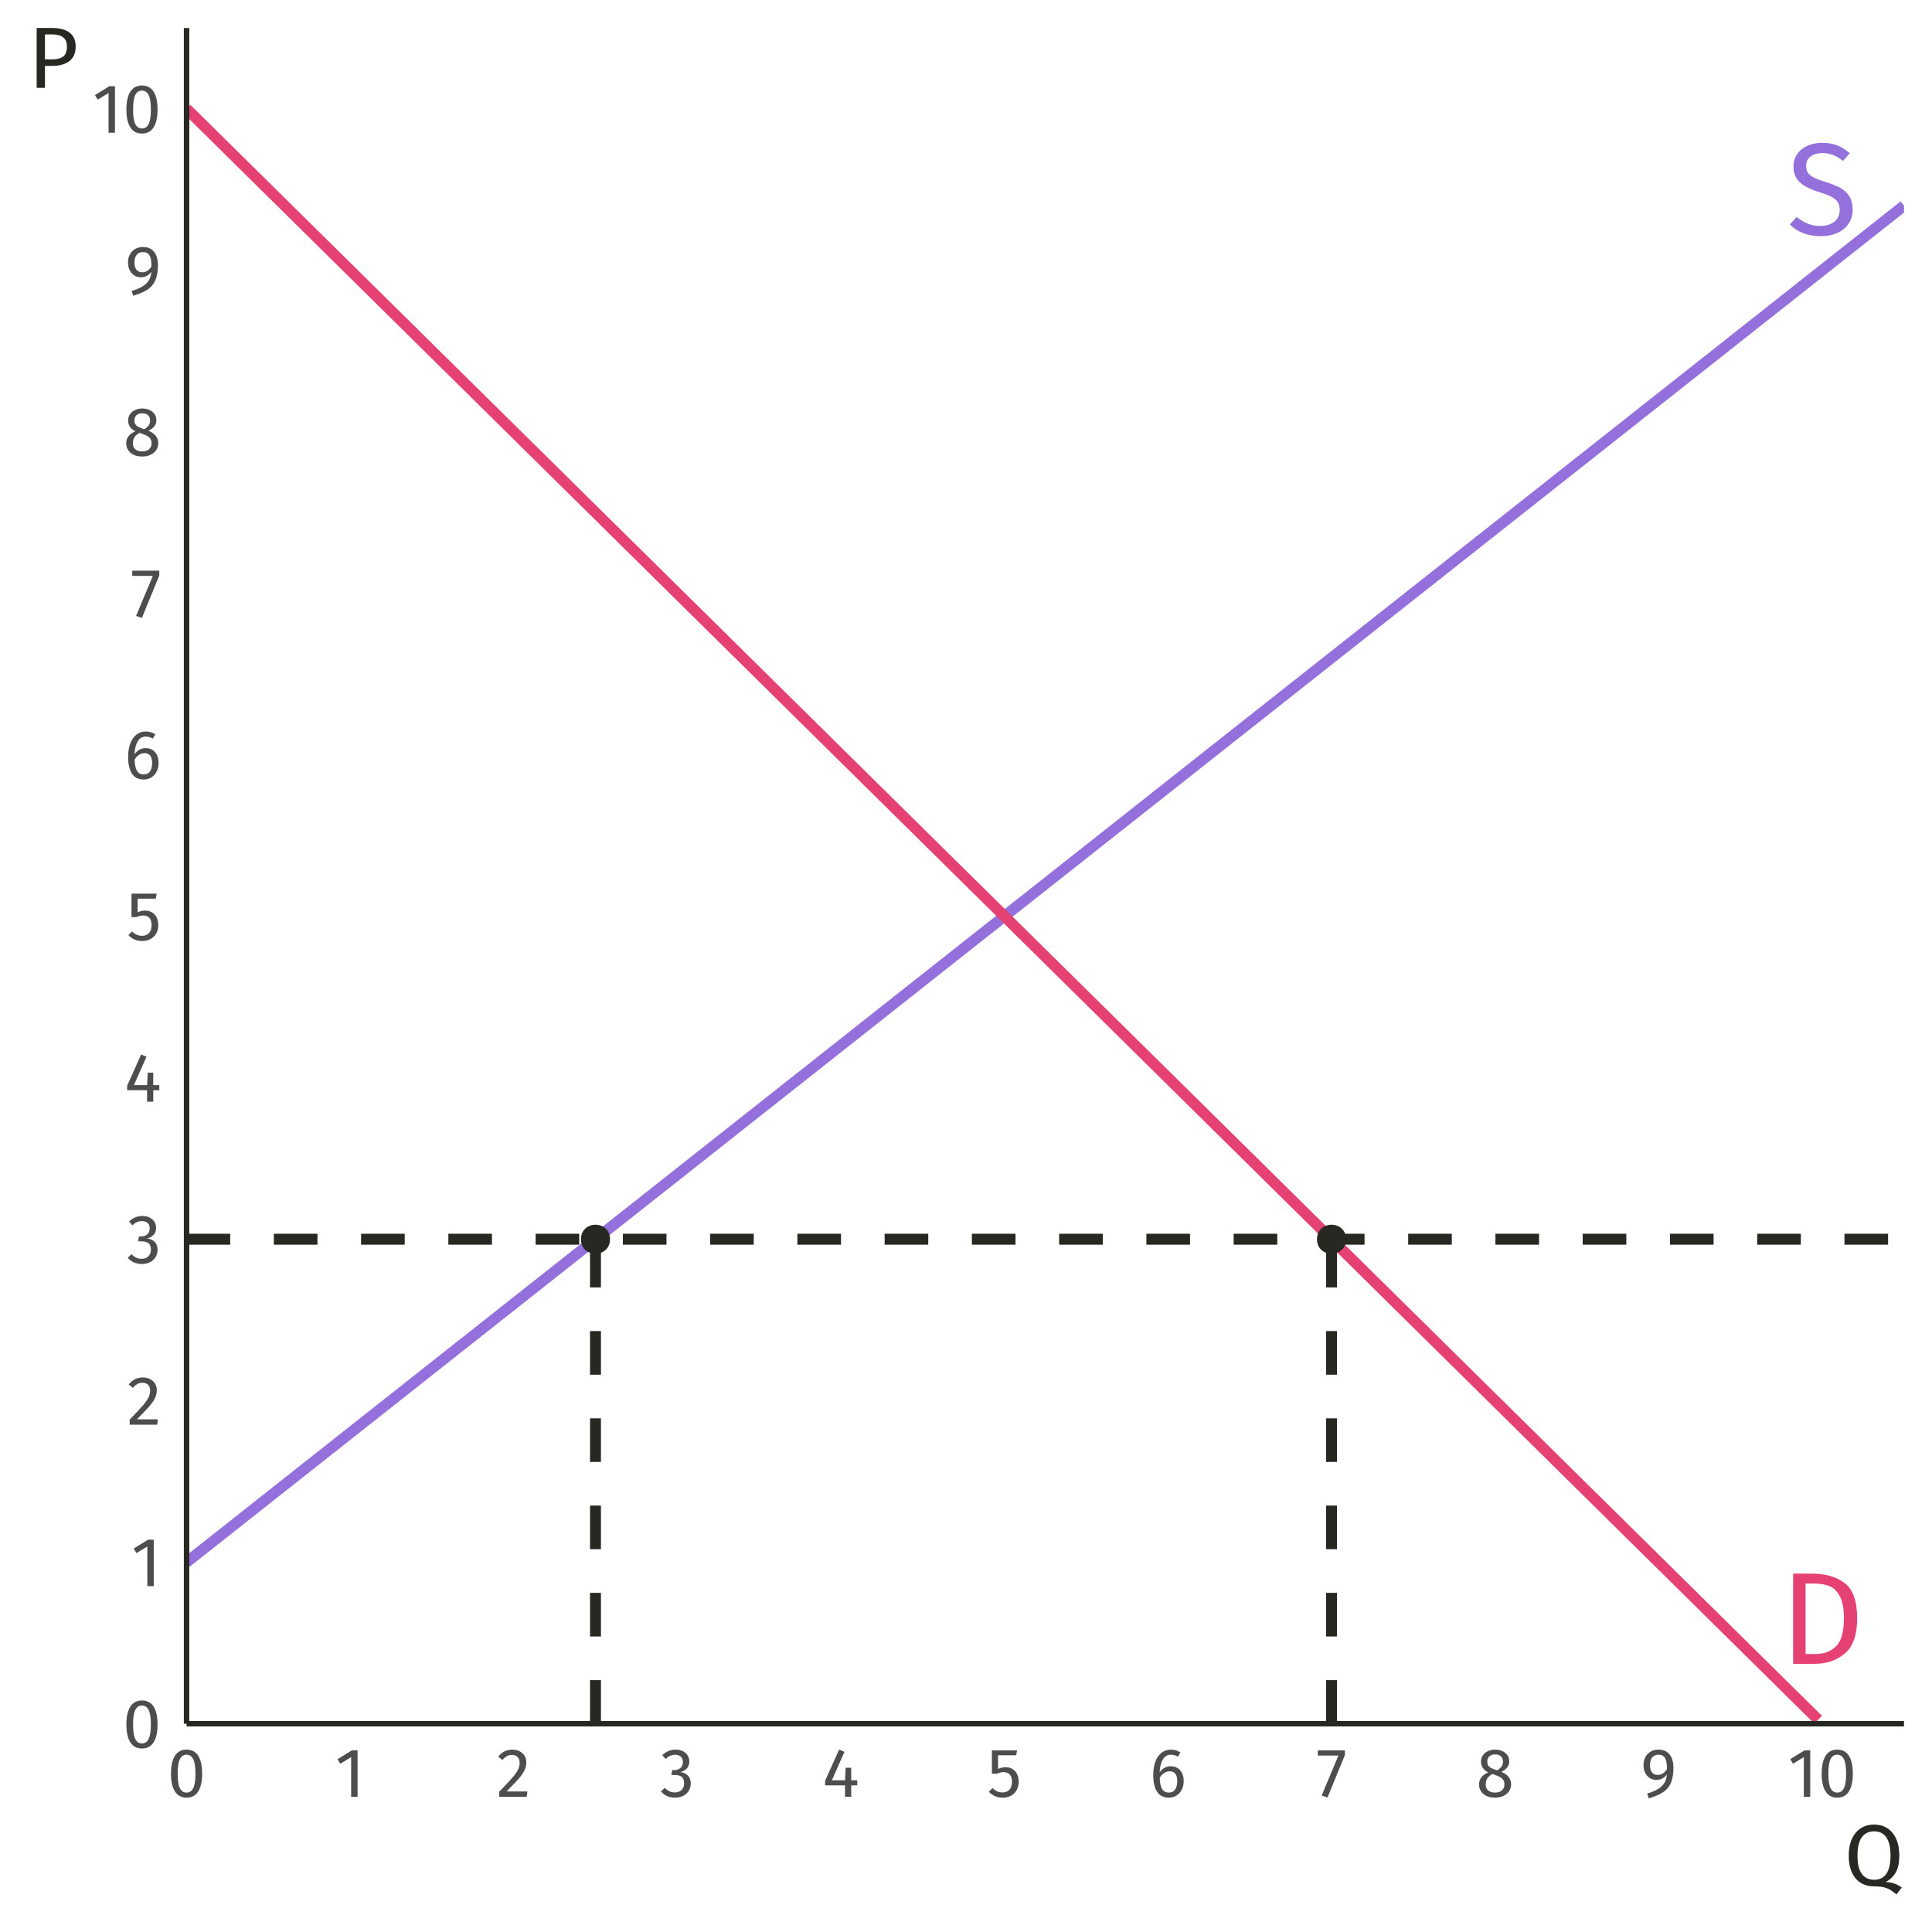
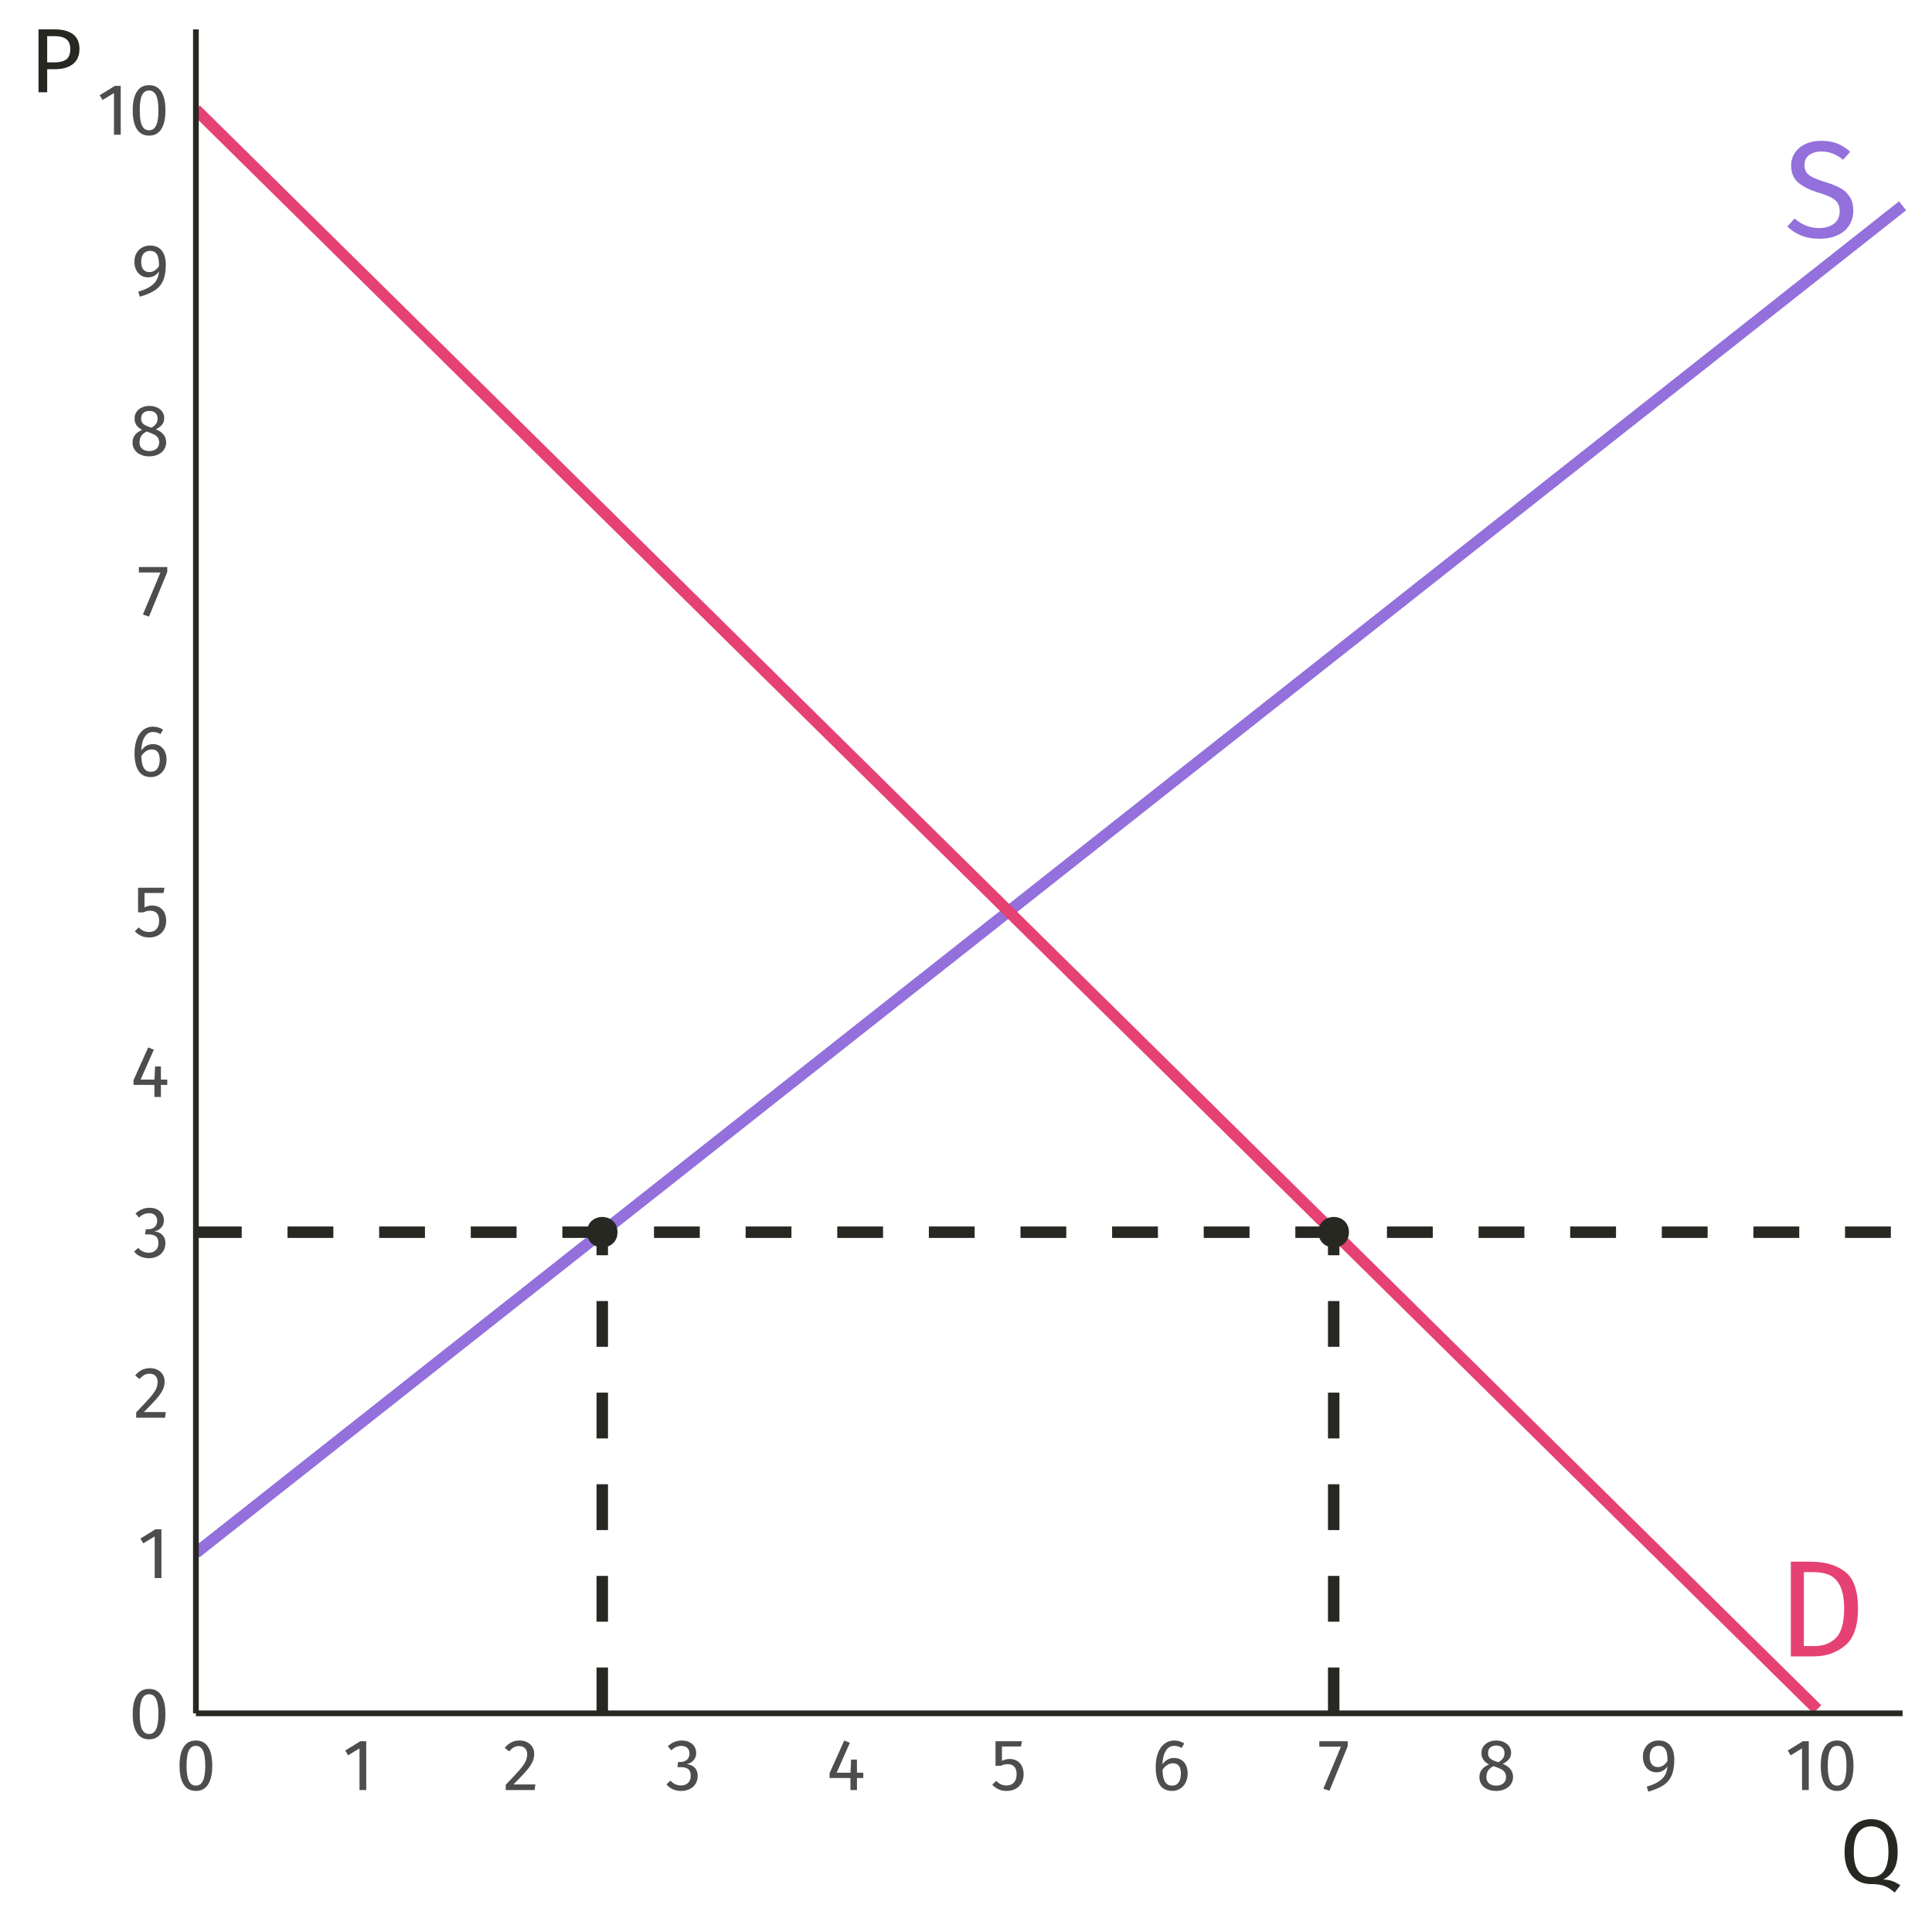
- <svg xmlns="http://www.w3.org/2000/svg" xmlns:xlink="http://www.w3.org/1999/xlink" width="378pt" height="378pt" viewBox="0 0 378 378" version="1.1">
+ <svg xmlns="http://www.w3.org/2000/svg" xmlns:xlink="http://www.w3.org/1999/xlink" width="360pt" height="360pt" viewBox="0 0 360 360" version="1.1">
  <defs>
    <g>
      <symbol overflow="visible" id="glyph0-0">
        <path style="stroke:none;" d="M 13.906 -26.887 L 13.906 8.961 L 3.148 8.961 L 3.148 -26.887 Z M 12.523 -25.555 L 4.559 -25.555 L 4.559 7.633 L 12.523 7.633 Z M 8.297 -11.551 C 9.32 -11.547 10.047 -11.273 10.484 -10.73 C 10.918 -10.18 11.137 -9.473 11.141 -8.605 C 11.137 -7.695 10.945 -6.996 10.562 -6.504 C 10.176 -6.008 9.559 -5.699 8.707 -5.582 L 8.707 -4.43 C 8.707 -4.242 8.641 -4.09 8.516 -3.98 C 8.383 -3.867 8.234 -3.812 8.066 -3.816 C 7.891 -3.812 7.742 -3.867 7.617 -3.98 C 7.488 -4.09 7.422 -4.242 7.426 -4.43 L 7.426 -6.582 C 8.328 -6.629 8.945 -6.797 9.27 -7.078 C 9.594 -7.359 9.754 -7.852 9.758 -8.555 C 9.754 -9.117 9.645 -9.551 9.422 -9.859 C 9.199 -10.164 8.789 -10.316 8.195 -10.32 C 7.699 -10.316 7.254 -10.223 6.863 -10.039 C 6.723 -9.984 6.613 -9.961 6.531 -9.961 C 6.34 -9.961 6.191 -10.016 6.082 -10.125 C 5.969 -10.234 5.91 -10.375 5.914 -10.551 C 5.91 -10.871 6.164 -11.117 6.668 -11.293 C 7.172 -11.461 7.715 -11.547 8.297 -11.551 Z M 8.066 -3.074 C 8.32 -3.07 8.531 -2.984 8.703 -2.816 C 8.871 -2.645 8.957 -2.43 8.961 -2.176 C 8.957 -1.898 8.871 -1.672 8.703 -1.496 C 8.531 -1.316 8.32 -1.23 8.066 -1.23 C 7.809 -1.23 7.594 -1.316 7.426 -1.496 C 7.254 -1.672 7.172 -1.898 7.172 -2.176 C 7.172 -2.43 7.254 -2.645 7.426 -2.816 C 7.594 -2.984 7.809 -3.07 8.066 -3.074 Z M 8.066 -3.074 " />
      </symbol>
      <symbol overflow="visible" id="glyph0-1">
        <path style="stroke:none;" d="M 6.914 -17.949 C 8.09 -17.945 9.094 -17.781 9.934 -17.449 C 10.77 -17.117 11.582 -16.602 12.367 -15.902 L 11.035 -14.418 C 10.367 -14.945 9.715 -15.332 9.078 -15.582 C 8.434 -15.824 7.746 -15.949 7.016 -15.953 C 6.09 -15.949 5.332 -15.734 4.734 -15.312 C 4.137 -14.883 3.836 -14.262 3.84 -13.445 C 3.836 -12.93 3.941 -12.496 4.148 -12.148 C 4.352 -11.797 4.73 -11.477 5.289 -11.188 C 5.84 -10.895 6.645 -10.59 7.707 -10.27 C 8.812 -9.926 9.734 -9.559 10.473 -9.168 C 11.203 -8.773 11.797 -8.23 12.254 -7.539 C 12.703 -6.848 12.93 -5.973 12.934 -4.918 C 12.93 -3.887 12.68 -2.98 12.176 -2.199 C 11.672 -1.41 10.945 -0.797 10 -0.355 C 9.051 0.086 7.93 0.305 6.633 0.309 C 4.188 0.305 2.188 -0.453 0.641 -1.973 L 1.973 -3.457 C 2.688 -2.875 3.414 -2.434 4.148 -2.137 C 4.883 -1.836 5.699 -1.688 6.605 -1.691 C 7.695 -1.688 8.602 -1.957 9.32 -2.496 C 10.035 -3.035 10.395 -3.816 10.398 -4.84 C 10.395 -5.418 10.281 -5.898 10.062 -6.285 C 9.836 -6.668 9.457 -7.016 8.922 -7.324 C 8.383 -7.629 7.602 -7.934 6.582 -8.246 C 4.77 -8.789 3.445 -9.449 2.609 -10.219 C 1.77 -10.984 1.352 -12.023 1.355 -13.34 C 1.352 -14.227 1.586 -15.02 2.059 -15.723 C 2.527 -16.418 3.188 -16.965 4.031 -17.359 C 4.875 -17.75 5.836 -17.945 6.914 -17.949 Z M 6.914 -17.949 " />
      </symbol>
      <symbol overflow="visible" id="glyph0-2">
        <path style="stroke:none;" d="M 6.25 -17.645 C 8.91 -17.641 11.047 -17.023 12.66 -15.785 C 14.273 -14.547 15.082 -12.254 15.082 -8.91 C 15.082 -5.648 14.273 -3.348 12.66 -2.008 C 11.047 -0.668 9.09 0 6.785 0 L 2.562 0 L 2.562 -17.645 Z M 4.992 -15.699 L 4.992 -1.922 L 6.965 -1.922 C 8.602 -1.922 9.934 -2.422 10.957 -3.43 C 11.98 -4.434 12.492 -6.262 12.496 -8.91 C 12.492 -10.77 12.227 -12.199 11.703 -13.199 C 11.172 -14.195 10.5 -14.863 9.68 -15.199 C 8.859 -15.531 7.895 -15.695 6.785 -15.699 Z M 4.992 -15.699 " />
      </symbol>
      <symbol overflow="visible" id="glyph1-0">
        <path style="stroke:none;" d="M 7.387 -14.281 L 7.387 4.762 L 1.672 4.762 L 1.672 -14.281 Z M 6.652 -13.574 L 2.422 -13.574 L 2.422 4.055 L 6.652 4.055 Z M 4.406 -6.133 C 4.949 -6.129 5.336 -5.984 5.566 -5.695 C 5.797 -5.406 5.91 -5.031 5.914 -4.57 C 5.91 -4.086 5.809 -3.711 5.609 -3.453 C 5.402 -3.188 5.074 -3.027 4.625 -2.965 L 4.625 -2.352 C 4.621 -2.25 4.59 -2.172 4.523 -2.113 C 4.453 -2.055 4.371 -2.027 4.285 -2.027 C 4.191 -2.027 4.113 -2.055 4.047 -2.113 C 3.977 -2.172 3.941 -2.25 3.945 -2.352 L 3.945 -3.496 C 4.422 -3.52 4.75 -3.605 4.922 -3.758 C 5.094 -3.906 5.18 -4.168 5.18 -4.543 C 5.18 -4.84 5.121 -5.07 5.004 -5.234 C 4.887 -5.395 4.668 -5.477 4.352 -5.48 C 4.086 -5.477 3.852 -5.43 3.645 -5.332 C 3.57 -5.301 3.512 -5.285 3.469 -5.289 C 3.367 -5.285 3.285 -5.316 3.23 -5.379 C 3.168 -5.438 3.141 -5.512 3.141 -5.602 C 3.141 -5.773 3.273 -5.902 3.543 -5.996 C 3.809 -6.082 4.098 -6.129 4.406 -6.133 Z M 4.285 -1.633 C 4.418 -1.629 4.531 -1.582 4.625 -1.496 C 4.711 -1.402 4.758 -1.289 4.762 -1.156 C 4.758 -1.008 4.711 -0.887 4.625 -0.793 C 4.531 -0.695 4.418 -0.648 4.285 -0.652 C 4.145 -0.648 4.031 -0.695 3.941 -0.793 C 3.852 -0.887 3.809 -1.008 3.809 -1.156 C 3.809 -1.289 3.852 -1.402 3.941 -1.496 C 4.031 -1.582 4.145 -1.629 4.285 -1.633 Z M 4.285 -1.633 " />
      </symbol>
      <symbol overflow="visible" id="glyph1-1">
        <path style="stroke:none;" d="M 3.793 -9.234 C 4.797 -9.234 5.559 -8.832 6.07 -8.031 C 6.582 -7.227 6.836 -6.062 6.84 -4.543 C 6.836 -3.016 6.582 -1.852 6.07 -1.047 C 5.559 -0.238 4.797 0.164 3.793 0.164 C 2.785 0.164 2.027 -0.238 1.516 -1.047 C 1 -1.852 0.742 -3.016 0.746 -4.543 C 0.742 -6.062 1 -7.227 1.516 -8.031 C 2.027 -8.832 2.785 -9.234 3.793 -9.234 Z M 3.793 -8.242 C 3.199 -8.238 2.762 -7.949 2.48 -7.371 C 2.191 -6.789 2.051 -5.844 2.055 -4.543 C 2.051 -3.234 2.191 -2.289 2.48 -1.707 C 2.762 -1.117 3.199 -0.824 3.793 -0.828 C 4.371 -0.824 4.809 -1.117 5.098 -1.707 C 5.387 -2.289 5.531 -3.234 5.535 -4.543 C 5.531 -5.836 5.387 -6.777 5.098 -7.363 C 4.809 -7.945 4.371 -8.238 3.793 -8.242 Z M 3.793 -8.242 " />
      </symbol>
      <symbol overflow="visible" id="glyph1-2">
        <path style="stroke:none;" d="M 4.395 -9.098 L 4.395 0 L 3.141 0 L 3.141 -7.766 L 1.02 -6.473 L 0.477 -7.359 L 3.293 -9.098 Z M 4.395 -9.098 " />
      </symbol>
      <symbol overflow="visible" id="glyph1-3">
        <path style="stroke:none;" d="M 3.102 -9.234 C 3.641 -9.234 4.121 -9.125 4.535 -8.906 C 4.949 -8.688 5.27 -8.391 5.496 -8.016 C 5.723 -7.641 5.836 -7.215 5.836 -6.746 C 5.836 -6.188 5.711 -5.656 5.461 -5.152 C 5.211 -4.645 4.824 -4.098 4.309 -3.508 C 3.789 -2.918 3.008 -2.098 1.957 -1.047 L 6.051 -1.047 L 5.902 0 L 0.531 0 L 0.531 -0.992 C 1.742 -2.25 2.602 -3.172 3.113 -3.758 C 3.617 -4.34 3.98 -4.852 4.199 -5.289 C 4.414 -5.723 4.523 -6.191 4.527 -6.691 C 4.523 -7.16 4.387 -7.527 4.117 -7.797 C 3.844 -8.062 3.48 -8.195 3.031 -8.199 C 2.656 -8.195 2.332 -8.121 2.055 -7.969 C 1.77 -7.812 1.469 -7.559 1.156 -7.207 L 0.34 -7.859 C 0.711 -8.32 1.121 -8.668 1.578 -8.895 C 2.027 -9.121 2.535 -9.234 3.102 -9.234 Z M 3.102 -9.234 " />
      </symbol>
      <symbol overflow="visible" id="glyph1-4">
        <path style="stroke:none;" d="M 3.059 -9.234 C 3.621 -9.234 4.102 -9.129 4.508 -8.922 C 4.906 -8.711 5.215 -8.43 5.434 -8.078 C 5.645 -7.723 5.754 -7.336 5.754 -6.922 C 5.754 -6.367 5.59 -5.914 5.27 -5.555 C 4.945 -5.195 4.52 -4.953 3.984 -4.828 C 4.59 -4.773 5.082 -4.555 5.465 -4.176 C 5.844 -3.793 6.035 -3.277 6.039 -2.625 C 6.035 -2.098 5.906 -1.621 5.656 -1.195 C 5.398 -0.77 5.039 -0.434 4.57 -0.195 C 4.098 0.047 3.551 0.164 2.938 0.164 C 2.383 0.164 1.875 0.062 1.414 -0.141 C 0.949 -0.344 0.547 -0.648 0.203 -1.062 L 0.953 -1.754 C 1.25 -1.441 1.555 -1.215 1.871 -1.074 C 2.18 -0.926 2.523 -0.855 2.898 -0.855 C 3.465 -0.855 3.914 -1.016 4.242 -1.34 C 4.57 -1.66 4.734 -2.094 4.734 -2.637 C 4.734 -3.234 4.578 -3.656 4.27 -3.902 C 3.961 -4.145 3.512 -4.266 2.926 -4.27 L 2.242 -4.27 L 2.395 -5.234 L 2.855 -5.234 C 3.324 -5.23 3.719 -5.371 4.031 -5.656 C 4.344 -5.934 4.5 -6.328 4.5 -6.84 C 4.5 -7.262 4.363 -7.602 4.094 -7.852 C 3.82 -8.102 3.453 -8.227 2.992 -8.227 C 2.637 -8.227 2.312 -8.16 2.02 -8.035 C 1.723 -7.906 1.422 -7.699 1.113 -7.41 L 0.461 -8.16 C 1.23 -8.875 2.098 -9.234 3.059 -9.234 Z M 3.059 -9.234 " />
      </symbol>
      <symbol overflow="visible" id="glyph1-5">
        <path style="stroke:none;" d="M 6.828 -3.238 L 6.828 -2.242 L 5.645 -2.242 L 5.645 0 L 4.434 0 L 4.434 -2.242 L 0.543 -2.242 L 0.543 -3.141 L 3.277 -9.234 L 4.324 -8.801 L 1.863 -3.238 L 4.445 -3.238 L 4.555 -5.684 L 5.645 -5.684 L 5.645 -3.238 Z M 6.828 -3.238 " />
      </symbol>
      <symbol overflow="visible" id="glyph1-6">
        <path style="stroke:none;" d="M 5.711 -8.121 L 2.164 -8.121 L 2.164 -5.441 C 2.621 -5.672 3.105 -5.789 3.617 -5.793 C 4.395 -5.789 5.023 -5.531 5.496 -5.023 C 5.965 -4.508 6.199 -3.805 6.203 -2.91 C 6.199 -2.309 6.066 -1.777 5.809 -1.312 C 5.543 -0.844 5.176 -0.48 4.699 -0.223 C 4.223 0.035 3.672 0.164 3.047 0.164 C 2.492 0.164 1.996 0.066 1.562 -0.129 C 1.125 -0.324 0.723 -0.609 0.355 -0.992 L 1.09 -1.715 C 1.379 -1.422 1.676 -1.207 1.984 -1.066 C 2.293 -0.926 2.641 -0.855 3.031 -0.855 C 3.609 -0.855 4.066 -1.035 4.398 -1.398 C 4.727 -1.762 4.891 -2.273 4.895 -2.938 C 4.891 -3.594 4.742 -4.074 4.445 -4.379 C 4.145 -4.676 3.742 -4.828 3.238 -4.828 C 3 -4.828 2.781 -4.801 2.582 -4.754 C 2.383 -4.699 2.172 -4.621 1.945 -4.516 L 0.965 -4.516 L 0.965 -9.098 L 5.891 -9.098 Z M 5.711 -8.121 " />
      </symbol>
      <symbol overflow="visible" id="glyph1-7">
        <path style="stroke:none;" d="M 4.188 -5.984 C 4.648 -5.98 5.07 -5.871 5.453 -5.656 C 5.832 -5.438 6.137 -5.113 6.363 -4.68 C 6.59 -4.242 6.703 -3.711 6.703 -3.086 C 6.703 -2.441 6.574 -1.871 6.316 -1.379 C 6.059 -0.883 5.707 -0.504 5.27 -0.238 C 4.824 0.031 4.34 0.164 3.809 0.164 C 2.746 0.164 1.969 -0.227 1.48 -1.012 C 0.988 -1.797 0.742 -2.883 0.746 -4.27 C 0.742 -5.258 0.883 -6.125 1.16 -6.875 C 1.438 -7.617 1.832 -8.199 2.352 -8.613 C 2.867 -9.027 3.48 -9.234 4.188 -9.234 C 4.875 -9.234 5.5 -9.047 6.066 -8.676 L 5.574 -7.848 C 5.145 -8.105 4.68 -8.238 4.176 -8.242 C 3.52 -8.238 3.004 -7.926 2.625 -7.301 C 2.242 -6.676 2.031 -5.836 2 -4.789 C 2.559 -5.582 3.289 -5.98 4.188 -5.984 Z M 3.809 -0.828 C 4.332 -0.824 4.734 -1.023 5.02 -1.426 C 5.297 -1.824 5.438 -2.367 5.441 -3.047 C 5.438 -4.344 4.949 -4.992 3.973 -4.992 C 3.57 -4.992 3.199 -4.879 2.867 -4.656 C 2.531 -4.434 2.246 -4.129 2.012 -3.738 C 2.035 -2.738 2.191 -2.004 2.48 -1.535 C 2.762 -1.062 3.207 -0.824 3.809 -0.828 Z M 3.809 -0.828 " />
      </symbol>
      <symbol overflow="visible" id="glyph1-8">
        <path style="stroke:none;" d="M 5.629 -9.098 L 5.629 -8.16 L 2.23 0.137 L 1.09 -0.246 L 4.367 -8.078 L 0.34 -8.078 L 0.34 -9.098 Z M 5.629 -9.098 " />
      </symbol>
      <symbol overflow="visible" id="glyph1-9">
        <path style="stroke:none;" d="M 4.965 -4.883 C 6.238 -4.359 6.879 -3.543 6.883 -2.434 C 6.879 -1.934 6.746 -1.488 6.48 -1.094 C 6.211 -0.699 5.836 -0.391 5.355 -0.168 C 4.875 0.055 4.332 0.164 3.727 0.164 C 3.109 0.164 2.562 0.059 2.094 -0.16 C 1.617 -0.375 1.254 -0.68 1 -1.074 C 0.738 -1.461 0.609 -1.906 0.613 -2.406 C 0.609 -2.965 0.762 -3.438 1.066 -3.82 C 1.371 -4.203 1.816 -4.52 2.406 -4.773 C 1.926 -5.016 1.57 -5.312 1.34 -5.664 C 1.105 -6.012 0.988 -6.422 0.992 -6.895 C 0.988 -7.383 1.117 -7.805 1.379 -8.16 C 1.637 -8.512 1.977 -8.777 2.398 -8.961 C 2.816 -9.141 3.27 -9.234 3.754 -9.234 C 4.223 -9.234 4.668 -9.148 5.094 -8.977 C 5.512 -8.805 5.855 -8.543 6.121 -8.195 C 6.383 -7.844 6.516 -7.426 6.516 -6.938 C 6.516 -6.484 6.387 -6.094 6.133 -5.766 C 5.879 -5.438 5.488 -5.141 4.965 -4.883 Z M 3.754 -8.297 C 3.281 -8.297 2.906 -8.172 2.633 -7.93 C 2.352 -7.68 2.215 -7.332 2.219 -6.883 C 2.215 -6.445 2.348 -6.113 2.617 -5.887 C 2.883 -5.656 3.312 -5.449 3.902 -5.262 L 4.133 -5.18 C 4.539 -5.414 4.836 -5.664 5.016 -5.93 C 5.195 -6.191 5.285 -6.512 5.289 -6.895 C 5.285 -7.32 5.152 -7.66 4.887 -7.914 C 4.621 -8.168 4.242 -8.297 3.754 -8.297 Z M 3.738 -0.828 C 4.301 -0.824 4.746 -0.969 5.078 -1.262 C 5.406 -1.551 5.57 -1.938 5.574 -2.422 C 5.57 -2.742 5.508 -3.016 5.383 -3.242 C 5.254 -3.461 5.051 -3.656 4.773 -3.828 C 4.488 -3.992 4.094 -4.164 3.59 -4.34 L 3.25 -4.461 C 2.793 -4.238 2.457 -3.965 2.242 -3.637 C 2.023 -3.305 1.914 -2.895 1.918 -2.406 C 1.914 -1.906 2.078 -1.52 2.406 -1.242 C 2.73 -0.965 3.176 -0.824 3.738 -0.828 Z M 3.738 -0.828 " />
      </symbol>
      <symbol overflow="visible" id="glyph1-10">
        <path style="stroke:none;" d="M 3.523 -9.234 C 4.48 -9.234 5.211 -8.918 5.711 -8.289 C 6.207 -7.656 6.457 -6.793 6.461 -5.699 C 6.457 -4.453 6.289 -3.453 5.957 -2.699 C 5.617 -1.938 5.105 -1.336 4.418 -0.891 C 3.73 -0.441 2.797 -0.047 1.617 0.301 L 1.332 -0.641 C 2.543 -0.98 3.477 -1.449 4.129 -2.039 C 4.773 -2.629 5.121 -3.414 5.168 -4.395 C 4.957 -4.066 4.676 -3.801 4.324 -3.602 C 3.969 -3.402 3.57 -3.305 3.129 -3.305 C 2.656 -3.305 2.227 -3.422 1.848 -3.664 C 1.465 -3.902 1.164 -4.242 0.945 -4.684 C 0.719 -5.121 0.609 -5.637 0.613 -6.23 C 0.609 -6.84 0.742 -7.375 1.008 -7.832 C 1.27 -8.281 1.617 -8.629 2.059 -8.871 C 2.496 -9.113 2.984 -9.234 3.523 -9.234 Z M 3.387 -4.285 C 4.102 -4.281 4.703 -4.66 5.195 -5.414 C 5.211 -6.418 5.086 -7.141 4.82 -7.582 C 4.551 -8.02 4.129 -8.238 3.551 -8.242 C 3.012 -8.238 2.598 -8.062 2.309 -7.711 C 2.02 -7.355 1.875 -6.852 1.875 -6.203 C 1.875 -5.566 2.008 -5.086 2.281 -4.766 C 2.551 -4.441 2.922 -4.281 3.387 -4.285 Z M 3.387 -4.285 " />
      </symbol>
      <symbol overflow="visible" id="glyph2-0">
        <path style="stroke:none;" d="M 9.23 -17.852 L 9.23 5.949 L 2.09 5.949 L 2.09 -17.852 Z M 8.312 -16.965 L 3.027 -16.965 L 3.027 5.066 L 8.312 5.066 Z M 5.508 -7.668 C 6.188 -7.664 6.672 -7.48 6.961 -7.121 C 7.25 -6.754 7.395 -6.285 7.395 -5.711 C 7.395 -5.109 7.266 -4.645 7.012 -4.316 C 6.754 -3.984 6.344 -3.781 5.781 -3.707 L 5.781 -2.941 C 5.777 -2.816 5.734 -2.715 5.652 -2.641 C 5.562 -2.566 5.465 -2.531 5.355 -2.531 C 5.238 -2.531 5.137 -2.566 5.055 -2.641 C 4.969 -2.715 4.926 -2.816 4.93 -2.941 L 4.93 -4.367 C 5.527 -4.398 5.938 -4.512 6.152 -4.699 C 6.367 -4.887 6.473 -5.211 6.477 -5.68 C 6.473 -6.047 6.398 -6.336 6.254 -6.543 C 6.105 -6.746 5.836 -6.848 5.441 -6.852 C 5.109 -6.848 4.812 -6.785 4.555 -6.664 C 4.461 -6.625 4.391 -6.609 4.336 -6.613 C 4.211 -6.609 4.109 -6.645 4.035 -6.723 C 3.961 -6.793 3.926 -6.887 3.926 -7.004 C 3.926 -7.215 4.09 -7.379 4.426 -7.496 C 4.758 -7.605 5.121 -7.664 5.508 -7.668 Z M 5.355 -2.039 C 5.523 -2.039 5.664 -1.98 5.777 -1.867 C 5.891 -1.754 5.945 -1.613 5.949 -1.445 C 5.945 -1.262 5.891 -1.109 5.777 -0.992 C 5.664 -0.871 5.523 -0.812 5.355 -0.816 C 5.184 -0.812 5.039 -0.871 4.93 -0.992 C 4.812 -1.109 4.758 -1.262 4.762 -1.445 C 4.758 -1.613 4.812 -1.754 4.93 -1.867 C 5.039 -1.98 5.184 -2.039 5.355 -2.039 Z M 5.355 -2.039 " />
      </symbol>
      <symbol overflow="visible" id="glyph2-1">
        <path style="stroke:none;" d="M 8.145 -0.664 C 8.766 -0.66 9.332 -0.566 9.844 -0.383 C 10.352 -0.191 10.844 0.062 11.32 0.391 L 10.27 1.75 C 9.586 1.148 8.938 0.734 8.328 0.512 C 7.711 0.281 6.887 0.168 5.848 0.172 C 4.871 0.168 4.016 -0.059 3.281 -0.516 C 2.543 -0.977 1.965 -1.656 1.555 -2.559 C 1.137 -3.457 0.93 -4.547 0.934 -5.832 C 0.93 -7.086 1.137 -8.176 1.555 -9.094 C 1.965 -10.012 2.547 -10.711 3.297 -11.195 C 4.043 -11.676 4.906 -11.918 5.883 -11.918 C 6.867 -11.918 7.73 -11.68 8.473 -11.211 C 9.215 -10.738 9.793 -10.051 10.207 -9.145 C 10.621 -8.234 10.828 -7.137 10.828 -5.848 C 10.828 -4.473 10.602 -3.379 10.148 -2.574 C 9.695 -1.762 9.027 -1.125 8.145 -0.664 Z M 2.652 -5.832 C 2.648 -4.207 2.934 -3.016 3.508 -2.258 C 4.078 -1.496 4.871 -1.117 5.883 -1.121 C 8.035 -1.117 9.109 -2.695 9.113 -5.848 C 9.109 -9.008 8.035 -10.586 5.883 -10.59 C 4.859 -10.586 4.062 -10.203 3.5 -9.434 C 2.93 -8.66 2.648 -7.457 2.652 -5.832 Z M 2.652 -5.832 " />
      </symbol>
      <symbol overflow="visible" id="glyph2-2">
        <path style="stroke:none;" d="M 4.777 -11.715 C 6.223 -11.711 7.344 -11.41 8.141 -10.805 C 8.93 -10.195 9.328 -9.289 9.332 -8.094 C 9.328 -6.809 8.914 -5.855 8.09 -5.234 C 7.262 -4.609 6.164 -4.301 4.793 -4.301 L 3.316 -4.301 L 3.316 0 L 1.699 0 L 1.699 -11.715 Z M 4.727 -5.574 C 5.664 -5.57 6.379 -5.754 6.875 -6.117 C 7.367 -6.48 7.617 -7.133 7.617 -8.074 C 7.617 -8.91 7.367 -9.516 6.875 -9.891 C 6.379 -10.266 5.676 -10.453 4.762 -10.453 L 3.316 -10.453 L 3.316 -5.574 Z M 4.727 -5.574 " />
      </symbol>
    </g>
    <clipPath id="clip1">
-       <path d="M 36.504 39 L 372.52 39 L 372.52 307 L 36.504 307 Z M 36.504 39 " />
+       <path d="M 36.504 37 L 355.52 37 L 355.52 291 L 36.504 291 Z M 36.504 37 " />
    </clipPath>
    <clipPath id="clip2">
-       <path d="M 36.504 20 L 357 20 L 357 337.25 L 36.504 337.25 Z M 36.504 20 " />
+       <path d="M 36.504 19 L 340 19 L 340 320 L 36.504 320 Z M 36.504 19 " />
    </clipPath>
    <clipPath id="clip3">
-       <path d="M 36.504 241 L 372.52 241 L 372.52 244 L 36.504 244 Z M 36.504 241 " />
+       <path d="M 36.504 228 L 355.52 228 L 355.52 231 L 36.504 231 Z M 36.504 228 " />
    </clipPath>
    <clipPath id="clip4">
-       <path d="M 259 241 L 262 241 L 262 337.25 L 259 337.25 Z M 259 241 " />
+       <path d="M 247 228 L 250 228 L 250 320.25 L 247 320.25 Z M 247 228 " />
    </clipPath>
    <clipPath id="clip5">
-       <path d="M 115 241 L 118 241 L 118 337.25 L 115 337.25 Z M 115 241 " />
+       <path d="M 111 228 L 114 228 L 114 320.25 L 111 320.25 Z M 111 228 " />
    </clipPath>
  </defs>
  <g id="surface54">
-     <rect x="0" y="0" width="378" height="378" style="fill:rgb(100%,100%,100%);fill-opacity:1;stroke:none;" />
+     <rect x="0" y="0" width="360" height="360" style="fill:rgb(100%,100%,100%);fill-opacity:1;stroke:none;" />
    <g clip-path="url(#clip1)" clip-rule="nonzero">
-       <path style="fill:none;stroke-width:2.134;stroke-linecap:butt;stroke-linejoin:round;stroke:rgb(57.647%,43.922%,85.882%);stroke-opacity:1;stroke-miterlimit:10;" d="M 36.504 305.652 L 39.867 302.996 L 43.227 300.344 L 46.586 297.688 L 49.945 295.035 L 53.305 292.379 L 56.668 289.727 L 60.027 287.07 L 66.746 281.766 L 70.105 279.109 L 73.469 276.457 L 76.828 273.801 L 80.188 271.148 L 83.547 268.492 L 86.906 265.84 L 90.27 263.184 L 93.629 260.531 L 96.988 257.875 L 100.348 255.223 L 103.707 252.566 L 107.07 249.914 L 110.43 247.262 L 113.789 244.605 L 117.148 241.953 L 120.508 239.297 L 123.871 236.645 L 127.23 233.988 L 130.59 231.336 L 133.949 228.68 L 137.309 226.027 L 140.672 223.371 L 144.031 220.719 L 147.391 218.062 L 154.109 212.758 L 157.473 210.102 L 160.832 207.449 L 164.191 204.793 L 167.551 202.141 L 170.91 199.484 L 174.273 196.832 L 177.633 194.176 L 180.992 191.523 L 184.352 188.867 L 187.711 186.215 L 191.074 183.559 L 194.434 180.906 L 197.793 178.25 L 204.512 172.945 L 207.875 170.289 L 211.234 167.637 L 214.594 164.98 L 217.953 162.328 L 221.312 159.672 L 224.676 157.02 L 228.035 154.363 L 231.395 151.711 L 234.754 149.055 L 238.113 146.402 L 241.473 143.746 L 244.836 141.094 L 248.195 138.441 L 251.555 135.785 L 254.914 133.133 L 258.273 130.477 L 261.637 127.824 L 264.996 125.168 L 268.355 122.516 L 271.715 119.859 L 275.074 117.207 L 278.438 114.551 L 281.797 111.898 L 285.156 109.242 L 291.875 103.938 L 295.238 101.281 L 298.598 98.629 L 301.957 95.973 L 305.316 93.32 L 308.676 90.664 L 312.039 88.012 L 315.398 85.355 L 318.758 82.703 L 322.117 80.047 L 325.477 77.395 L 328.84 74.738 L 335.559 69.434 L 338.918 66.777 L 342.277 64.125 L 345.641 61.469 L 349 58.816 L 352.359 56.16 L 355.719 53.508 L 359.078 50.852 L 362.441 48.199 L 365.801 45.543 L 369.16 42.891 L 372.52 40.234 " />
+       <path style="fill:none;stroke-width:2.134;stroke-linecap:butt;stroke-linejoin:round;stroke:rgb(57.647%,43.922%,85.882%);stroke-opacity:1;stroke-miterlimit:10;" d="M 36.504 289.367 L 39.684 286.855 L 42.867 284.344 L 46.047 281.836 L 49.227 279.324 L 52.406 276.816 L 58.766 271.793 L 61.945 269.285 L 65.125 266.773 L 68.309 264.266 L 74.668 259.242 L 77.848 256.734 L 81.027 254.223 L 84.207 251.715 L 90.566 246.691 L 93.746 244.184 L 96.93 241.672 L 100.109 239.164 L 106.469 234.141 L 109.648 231.633 L 112.828 229.121 L 116.008 226.613 L 119.188 224.102 L 122.371 221.59 L 125.551 219.082 L 128.73 216.57 L 131.91 214.062 L 138.27 209.039 L 141.449 206.531 L 144.629 204.02 L 147.812 201.512 L 154.172 196.488 L 157.352 193.98 L 160.531 191.469 L 163.711 188.961 L 170.07 183.938 L 173.25 181.43 L 176.434 178.918 L 179.613 176.41 L 185.973 171.387 L 189.152 168.879 L 192.332 166.367 L 195.512 163.859 L 198.691 161.348 L 201.875 158.836 L 205.055 156.328 L 208.234 153.816 L 211.414 151.309 L 217.773 146.285 L 220.953 143.777 L 224.133 141.266 L 227.312 138.758 L 230.496 136.246 L 233.676 133.734 L 236.855 131.227 L 240.035 128.715 L 243.215 126.207 L 249.574 121.184 L 252.754 118.676 L 255.938 116.164 L 259.117 113.656 L 265.477 108.633 L 268.656 106.125 L 271.836 103.613 L 275.016 101.105 L 278.195 98.594 L 281.379 96.082 L 284.559 93.574 L 287.738 91.062 L 290.918 88.555 L 297.277 83.531 L 300.457 81.023 L 303.637 78.512 L 306.816 76.004 L 310 73.492 L 313.18 70.98 L 316.359 68.473 L 319.539 65.961 L 322.719 63.453 L 325.898 60.941 L 329.078 58.434 L 332.258 55.922 L 335.441 53.41 L 338.621 50.902 L 341.801 48.391 L 344.98 45.883 L 351.34 40.859 L 354.52 38.352 " />
    </g>
    <g style="fill:rgb(57.647%,43.922%,85.882%);fill-opacity:1;">
-       <use xlink:href="#glyph0-1" x="349.543" y="45.898" />
+       <use xlink:href="#glyph0-1" x="332.402" y="44.184" />
    </g>
    <g clip-path="url(#clip2)" clip-rule="nonzero">
-       <path style="fill:none;stroke-width:2.134;stroke-linecap:butt;stroke-linejoin:round;stroke:rgb(90.196%,25.49%,45.098%);stroke-opacity:1;stroke-miterlimit:10;" d="M 36.504 21.277 L 39.867 24.594 L 43.227 27.914 L 49.945 34.547 L 53.305 37.867 L 56.668 41.184 L 60.027 44.5 L 63.387 47.82 L 70.105 54.453 L 73.469 57.773 L 80.188 64.406 L 83.547 67.727 L 86.906 71.043 L 90.27 74.359 L 93.629 77.68 L 100.348 84.312 L 103.707 87.633 L 107.07 90.949 L 110.43 94.266 L 113.789 97.586 L 120.508 104.219 L 123.871 107.539 L 130.59 114.172 L 133.949 117.492 L 137.309 120.809 L 140.672 124.125 L 144.031 127.445 L 150.75 134.078 L 154.109 137.398 L 157.473 140.715 L 160.832 144.031 L 164.191 147.352 L 170.91 153.984 L 174.273 157.305 L 180.992 163.938 L 184.352 167.258 L 187.711 170.574 L 191.074 173.891 L 194.434 177.211 L 201.152 183.844 L 204.512 187.164 L 207.875 190.48 L 211.234 193.797 L 214.594 197.117 L 221.312 203.75 L 224.676 207.07 L 234.754 217.02 L 238.113 220.34 L 241.473 223.656 L 244.836 226.973 L 248.195 230.293 L 254.914 236.926 L 258.273 240.246 L 261.637 243.562 L 264.996 246.879 L 268.355 250.199 L 275.074 256.832 L 278.438 260.152 L 285.156 266.785 L 288.516 270.105 L 291.875 273.422 L 295.238 276.738 L 298.598 280.059 L 305.316 286.691 L 308.676 290.012 L 312.039 293.328 L 315.398 296.645 L 318.758 299.965 L 325.477 306.598 L 328.84 309.918 L 335.559 316.551 L 338.918 319.871 L 342.277 323.188 L 345.641 326.504 L 349 329.824 L 355.719 336.457 " />
+       <path style="fill:none;stroke-width:2.134;stroke-linecap:butt;stroke-linejoin:round;stroke:rgb(90.196%,25.49%,45.098%);stroke-opacity:1;stroke-miterlimit:10;" d="M 36.504 20.422 L 39.684 23.559 L 42.867 26.695 L 46.047 29.832 L 49.227 32.973 L 58.766 42.383 L 61.945 45.523 L 65.125 48.66 L 68.309 51.797 L 71.488 54.934 L 74.668 58.074 L 84.207 67.484 L 87.387 70.625 L 93.746 76.898 L 96.93 80.035 L 100.109 83.176 L 109.648 92.586 L 112.828 95.727 L 119.188 102 L 122.371 105.137 L 125.551 108.277 L 135.09 117.688 L 138.27 120.828 L 144.629 127.102 L 147.812 130.238 L 150.992 133.379 L 160.531 142.789 L 163.711 145.93 L 173.25 155.34 L 176.434 158.48 L 185.973 167.891 L 189.152 171.031 L 198.691 180.441 L 201.875 183.582 L 211.414 192.992 L 214.594 196.133 L 224.133 205.543 L 227.312 208.684 L 230.496 211.82 L 236.855 218.094 L 240.035 221.234 L 249.574 230.645 L 252.754 233.785 L 255.938 236.922 L 262.297 243.195 L 265.477 246.336 L 275.016 255.746 L 278.195 258.887 L 281.379 262.023 L 287.738 268.297 L 290.918 271.438 L 300.457 280.848 L 303.637 283.988 L 306.816 287.125 L 310 290.262 L 313.18 293.398 L 316.359 296.539 L 325.898 305.949 L 329.078 309.09 L 332.258 312.227 L 335.441 315.363 L 338.621 318.5 " />
    </g>
    <g style="fill:rgb(90.196%,25.49%,45.098%);fill-opacity:1;">
-       <use xlink:href="#glyph0-2" x="348.273" y="325.531" />
+       <use xlink:href="#glyph0-2" x="331.133" y="308.645" />
    </g>
    <g clip-path="url(#clip3)" clip-rule="nonzero">
-       <path style="fill:none;stroke-width:2.134;stroke-linecap:butt;stroke-linejoin:round;stroke:rgb(15.294%,15.686%,13.333%);stroke-opacity:1;stroke-dasharray:8.536,8.536;stroke-miterlimit:10;" d="M 36.504 242.457 L 372.52 242.457 " />
+       <path style="fill:none;stroke-width:2.134;stroke-linecap:butt;stroke-linejoin:round;stroke:rgb(15.294%,15.686%,13.333%);stroke-opacity:1;stroke-dasharray:8.536,8.536;stroke-miterlimit:10;" d="M 36.504 229.602 L 354.52 229.602 " />
    </g>
    <g clip-path="url(#clip4)" clip-rule="nonzero">
-       <path style="fill:none;stroke-width:2.134;stroke-linecap:butt;stroke-linejoin:round;stroke:rgb(15.294%,15.686%,13.333%);stroke-opacity:1;stroke-dasharray:8.536,8.536;stroke-miterlimit:10;" d="M 260.516 337.25 L 260.516 242.457 " />
+       <path style="fill:none;stroke-width:2.134;stroke-linecap:butt;stroke-linejoin:round;stroke:rgb(15.294%,15.686%,13.333%);stroke-opacity:1;stroke-dasharray:8.536,8.536;stroke-miterlimit:10;" d="M 248.516 319.25 L 248.516 229.602 " />
    </g>
-     <path style="fill-rule:nonzero;fill:rgb(15.294%,15.686%,13.333%);fill-opacity:1;stroke-width:0.709;stroke-linecap:round;stroke-linejoin:round;stroke:rgb(15.294%,15.686%,13.333%);stroke-opacity:1;stroke-miterlimit:10;" d="M 263.004 242.457 C 263.004 245.773 258.027 245.773 258.027 242.457 C 258.027 239.141 263.004 239.141 263.004 242.457 " />
+     <path style="fill-rule:nonzero;fill:rgb(15.294%,15.686%,13.333%);fill-opacity:1;stroke-width:0.709;stroke-linecap:round;stroke-linejoin:round;stroke:rgb(15.294%,15.686%,13.333%);stroke-opacity:1;stroke-miterlimit:10;" d="M 251.004 229.602 C 251.004 232.918 246.027 232.918 246.027 229.602 C 246.027 226.281 251.004 226.281 251.004 229.602 " />
    <g clip-path="url(#clip5)" clip-rule="nonzero">
-       <path style="fill:none;stroke-width:2.134;stroke-linecap:butt;stroke-linejoin:round;stroke:rgb(15.294%,15.686%,13.333%);stroke-opacity:1;stroke-dasharray:8.536,8.536;stroke-miterlimit:10;" d="M 116.508 337.25 L 116.508 242.457 " />
+       <path style="fill:none;stroke-width:2.134;stroke-linecap:butt;stroke-linejoin:round;stroke:rgb(15.294%,15.686%,13.333%);stroke-opacity:1;stroke-dasharray:8.536,8.536;stroke-miterlimit:10;" d="M 112.223 319.25 L 112.223 229.602 " />
    </g>
-     <path style="fill-rule:nonzero;fill:rgb(15.294%,15.686%,13.333%);fill-opacity:1;stroke-width:0.709;stroke-linecap:round;stroke-linejoin:round;stroke:rgb(15.294%,15.686%,13.333%);stroke-opacity:1;stroke-miterlimit:10;" d="M 118.996 242.457 C 118.996 245.773 114.02 245.773 114.02 242.457 C 114.02 239.141 118.996 239.141 118.996 242.457 " />
-     <path style="fill:none;stroke-width:1.067;stroke-linecap:butt;stroke-linejoin:round;stroke:rgb(15.294%,15.686%,13.333%);stroke-opacity:1;stroke-miterlimit:10;" d="M 36.504 337.25 L 36.504 5.48 " />
+     <path style="fill-rule:nonzero;fill:rgb(15.294%,15.686%,13.333%);fill-opacity:1;stroke-width:0.709;stroke-linecap:round;stroke-linejoin:round;stroke:rgb(15.294%,15.686%,13.333%);stroke-opacity:1;stroke-miterlimit:10;" d="M 114.711 229.602 C 114.711 232.918 109.734 232.918 109.734 229.602 C 109.734 226.281 114.711 226.281 114.711 229.602 " />
+     <path style="fill:none;stroke-width:1.067;stroke-linecap:butt;stroke-linejoin:round;stroke:rgb(15.294%,15.686%,13.333%);stroke-opacity:1;stroke-miterlimit:10;" d="M 36.504 319.25 L 36.504 5.48 " />
    <g style="fill:rgb(30.196%,30.196%,30.196%);fill-opacity:1;">
-       <use xlink:href="#glyph1-1" x="23.984" y="341.934" />
+       <use xlink:href="#glyph1-1" x="23.984" y="323.934" />
    </g>
    <g style="fill:rgb(30.196%,30.196%,30.196%);fill-opacity:1;">
-       <use xlink:href="#glyph1-2" x="25.684" y="310.336" />
+       <use xlink:href="#glyph1-2" x="25.684" y="294.051" />
    </g>
    <g style="fill:rgb(30.196%,30.196%,30.196%);fill-opacity:1;">
-       <use xlink:href="#glyph1-3" x="24.844" y="278.738" />
+       <use xlink:href="#glyph1-3" x="24.844" y="264.168" />
    </g>
    <g style="fill:rgb(30.196%,30.196%,30.196%);fill-opacity:1;">
-       <use xlink:href="#glyph1-4" x="24.789" y="247.141" />
+       <use xlink:href="#glyph1-4" x="24.789" y="234.285" />
    </g>
    <g style="fill:rgb(30.196%,30.196%,30.196%);fill-opacity:1;">
-       <use xlink:href="#glyph1-5" x="24.34" y="215.547" />
+       <use xlink:href="#glyph1-5" x="24.34" y="204.402" />
    </g>
    <g style="fill:rgb(30.196%,30.196%,30.196%);fill-opacity:1;">
-       <use xlink:href="#glyph1-6" x="24.762" y="183.949" />
+       <use xlink:href="#glyph1-6" x="24.762" y="174.52" />
    </g>
    <g style="fill:rgb(30.196%,30.196%,30.196%);fill-opacity:1;">
-       <use xlink:href="#glyph1-7" x="24.324" y="152.352" />
+       <use xlink:href="#glyph1-7" x="24.324" y="144.637" />
    </g>
    <g style="fill:rgb(30.196%,30.196%,30.196%);fill-opacity:1;">
-       <use xlink:href="#glyph1-8" x="25.535" y="120.754" />
+       <use xlink:href="#glyph1-8" x="25.535" y="114.754" />
    </g>
    <g style="fill:rgb(30.196%,30.196%,30.196%);fill-opacity:1;">
-       <use xlink:href="#glyph1-9" x="24.082" y="89.156" />
+       <use xlink:href="#glyph1-9" x="24.082" y="84.871" />
    </g>
    <g style="fill:rgb(30.196%,30.196%,30.196%);fill-opacity:1;">
-       <use xlink:href="#glyph1-10" x="24.434" y="57.559" />
+       <use xlink:href="#glyph1-10" x="24.434" y="54.988" />
    </g>
    <g style="fill:rgb(30.196%,30.196%,30.196%);fill-opacity:1;">
-       <use xlink:href="#glyph1-2" x="18.098" y="25.965" />
-       <use xlink:href="#glyph1-1" x="23.986" y="25.965" />
+       <use xlink:href="#glyph1-2" x="18.098" y="25.105" />
+       <use xlink:href="#glyph1-1" x="23.986" y="25.105" />
    </g>
-     <path style="fill:none;stroke-width:1.067;stroke-linecap:butt;stroke-linejoin:round;stroke:rgb(15.294%,15.686%,13.333%);stroke-opacity:1;stroke-miterlimit:10;" d="M 36.504 337.25 L 372.52 337.25 " />
+     <path style="fill:none;stroke-width:1.067;stroke-linecap:butt;stroke-linejoin:round;stroke:rgb(15.294%,15.686%,13.333%);stroke-opacity:1;stroke-miterlimit:10;" d="M 36.504 319.25 L 354.52 319.25 " />
    <g style="fill:rgb(30.196%,30.196%,30.196%);fill-opacity:1;">
-       <use xlink:href="#glyph1-1" x="32.711" y="351.551" />
+       <use xlink:href="#glyph1-1" x="32.711" y="333.551" />
    </g>
    <g style="fill:rgb(30.196%,30.196%,30.196%);fill-opacity:1;">
-       <use xlink:href="#glyph1-2" x="65.562" y="351.551" />
+       <use xlink:href="#glyph1-2" x="63.848" y="333.551" />
    </g>
    <g style="fill:rgb(30.196%,30.196%,30.196%);fill-opacity:1;">
-       <use xlink:href="#glyph1-3" x="97.141" y="351.551" />
+       <use xlink:href="#glyph1-3" x="93.711" y="333.551" />
    </g>
    <g style="fill:rgb(30.196%,30.196%,30.196%);fill-opacity:1;">
-       <use xlink:href="#glyph1-4" x="129.113" y="351.551" />
+       <use xlink:href="#glyph1-4" x="123.973" y="333.551" />
    </g>
    <g style="fill:rgb(30.196%,30.196%,30.196%);fill-opacity:1;">
-       <use xlink:href="#glyph1-5" x="160.895" y="351.551" />
+       <use xlink:href="#glyph1-5" x="154.035" y="333.551" />
    </g>
    <g style="fill:rgb(30.196%,30.196%,30.196%);fill-opacity:1;">
-       <use xlink:href="#glyph1-6" x="193.105" y="351.551" />
+       <use xlink:href="#glyph1-6" x="184.535" y="333.551" />
    </g>
    <g style="fill:rgb(30.196%,30.196%,30.196%);fill-opacity:1;">
-       <use xlink:href="#glyph1-7" x="224.891" y="351.551" />
+       <use xlink:href="#glyph1-7" x="214.602" y="333.551" />
    </g>
    <g style="fill:rgb(30.196%,30.196%,30.196%);fill-opacity:1;">
-       <use xlink:href="#glyph1-8" x="257.496" y="351.551" />
+       <use xlink:href="#glyph1-8" x="245.496" y="333.551" />
    </g>
    <g style="fill:rgb(30.196%,30.196%,30.196%);fill-opacity:1;">
-       <use xlink:href="#glyph1-9" x="288.77" y="351.551" />
+       <use xlink:href="#glyph1-9" x="275.055" y="333.551" />
    </g>
    <g style="fill:rgb(30.196%,30.196%,30.196%);fill-opacity:1;">
-       <use xlink:href="#glyph1-10" x="320.949" y="351.551" />
+       <use xlink:href="#glyph1-10" x="305.52" y="333.551" />
    </g>
    <g style="fill:rgb(30.196%,30.196%,30.196%);fill-opacity:1;">
-       <use xlink:href="#glyph1-2" x="349.781" y="351.551" />
-       <use xlink:href="#glyph1-1" x="355.67" y="351.551" />
+       <use xlink:href="#glyph1-2" x="332.641" y="333.551" />
+       <use xlink:href="#glyph1-1" x="338.529" y="333.551" />
    </g>
    <g style="fill:rgb(15.294%,15.686%,13.333%);fill-opacity:1;">
-       <use xlink:href="#glyph2-1" x="360.773" y="368.898" />
+       <use xlink:href="#glyph2-1" x="342.773" y="350.898" />
    </g>
    <g style="fill:rgb(15.294%,15.686%,13.333%);fill-opacity:1;">
      <use xlink:href="#glyph2-2" x="5.477" y="17.191" />
    </g>
  </g>
</svg>
